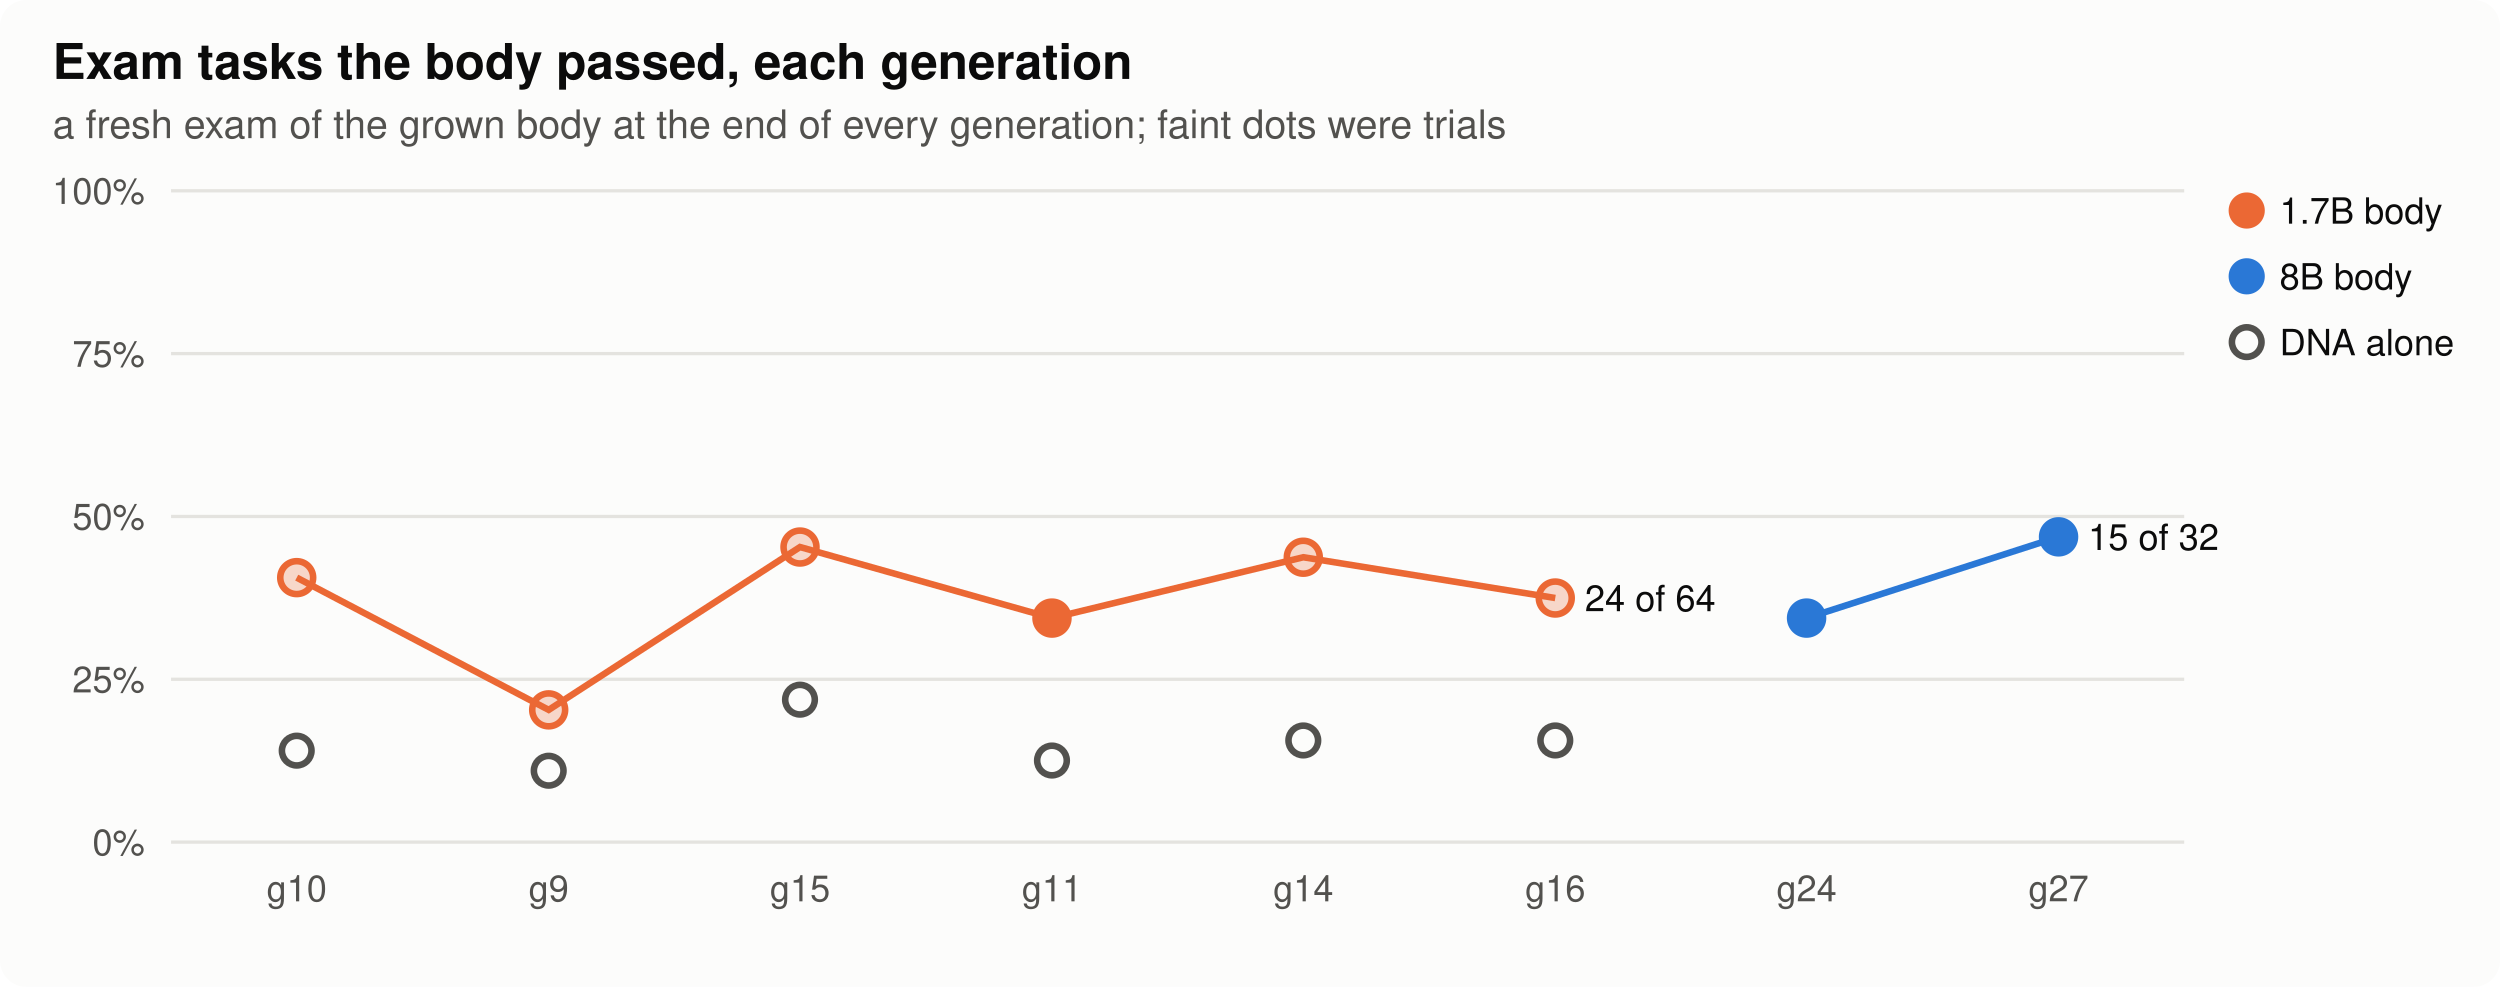
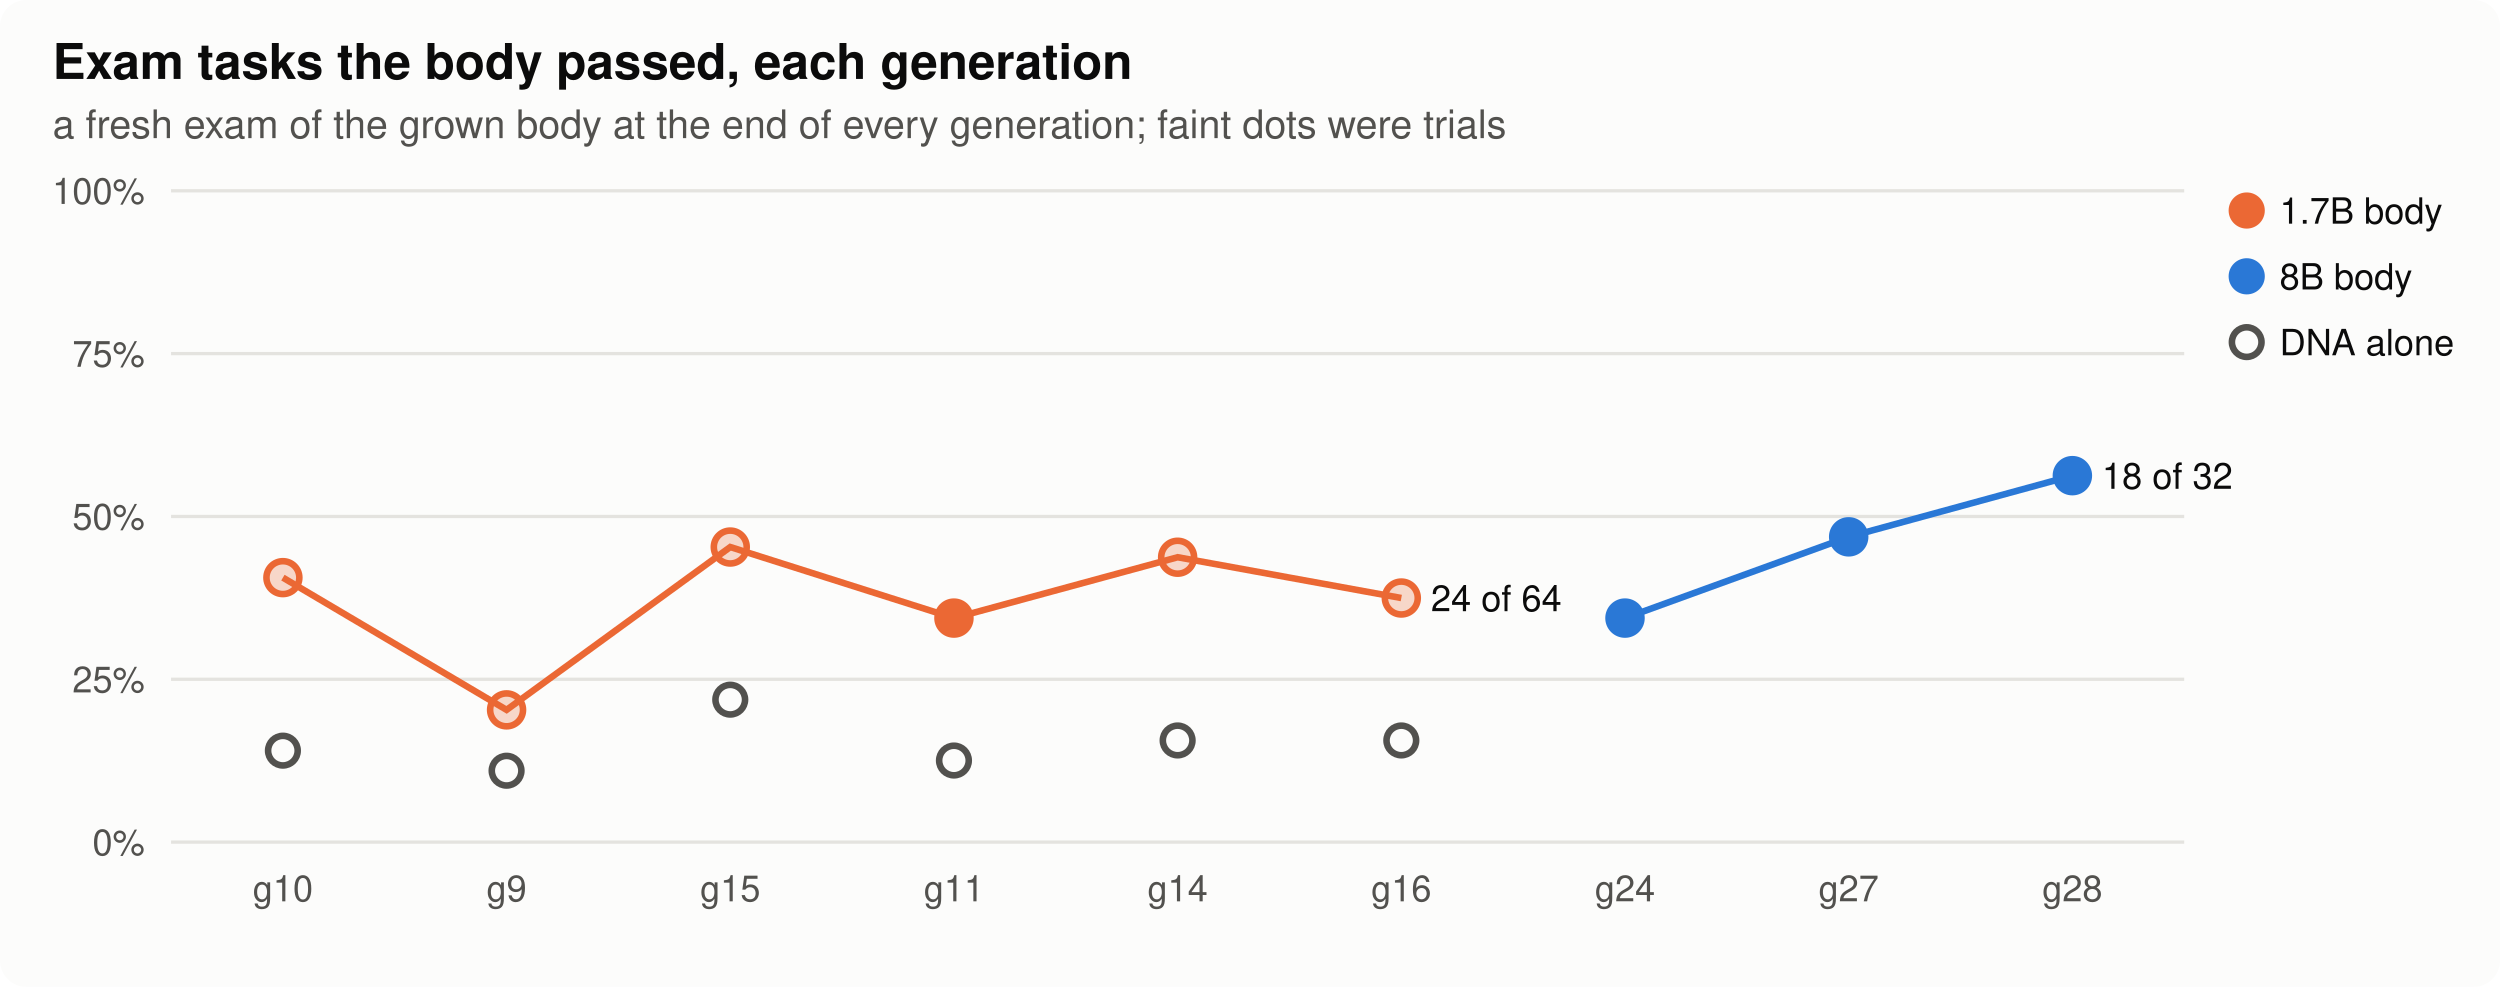
<svg xmlns="http://www.w3.org/2000/svg" width="760" height="300" viewBox="0 0 760 300" role="img" aria-label="Exam tasks the body passed, each generation">
  <style>
.bg{fill:#fcfcfb}.ink{fill:#0b0b0b}.ink2{fill:#52514e}.grid{stroke:#e4e3df}.axis{stroke:#b9b8b2}.dna{stroke:#52514e;fill:#fcfcfb}
.st17{fill:#eb6834;stroke:#eb6834}.lt17{stroke:#eb6834;fill:none}.st80{fill:#2a78d6;stroke:#2a78d6}.lt80{stroke:#2a78d6;fill:none}.h0{fill:#e8f1fc}.h1{fill:#cde2fb}.h2{fill:#9ec5f4}.h3{fill:#6da7ec}.h4{fill:#3987e5}.h5{fill:#256abf}.h6{fill:#184f95}
@media (prefers-color-scheme: dark){.bg{fill:#1a1a19}.ink{fill:#f0efec}.ink2{fill:#c3c2b7}.grid{stroke:#2c2c2a}.axis{stroke:#5a5955}.dna{stroke:#c3c2b7;fill:#1a1a19}.st17{fill:#d95926;stroke:#d95926}.lt17{stroke:#d95926;fill:none}.st80{fill:#3987e5;stroke:#3987e5}.lt80{stroke:#3987e5;fill:none}.h0{fill:#1f2a38}.h1{fill:#173a66}.h2{fill:#1c5cab}.h3{fill:#2a78d6}.h4{fill:#5598e7}.h5{fill:#86b6ef}.h6{fill:#b7d3f6}}
text{font-family:-apple-system,"Segoe UI",Helvetica,Arial,sans-serif}
</style>
  <rect class="bg" width="760" height="300" rx="8" />
  <text x="16.0" y="24.0" class="ink" font-size="15" text-anchor="start" font-weight="600">Exam tasks the body passed, each generation</text>
  <text x="16.0" y="42.0" class="ink2" font-size="12" text-anchor="start" font-weight="normal">a fresh exam of the grown body at the end of every generation; faint dots were trials</text>
  <line class="grid" x1="52" x2="664" y1="256.0" y2="256.0" stroke-width="1" />
  <text x="44.0" y="260.0" class="ink2" font-size="11" text-anchor="end" font-weight="normal">0%</text>
  <line class="grid" x1="52" x2="664" y1="206.5" y2="206.5" stroke-width="1" />
  <text x="44.0" y="210.5" class="ink2" font-size="11" text-anchor="end" font-weight="normal">25%</text>
  <line class="grid" x1="52" x2="664" y1="157.0" y2="157.0" stroke-width="1" />
  <text x="44.0" y="161.0" class="ink2" font-size="11" text-anchor="end" font-weight="normal">50%</text>
  <line class="grid" x1="52" x2="664" y1="107.5" y2="107.5" stroke-width="1" />
  <text x="44.0" y="111.5" class="ink2" font-size="11" text-anchor="end" font-weight="normal">75%</text>
  <line class="grid" x1="52" x2="664" y1="58.0" y2="58.0" stroke-width="1" />
  <text x="44.0" y="62.0" class="ink2" font-size="11" text-anchor="end" font-weight="normal">100%</text>
-   <text x="90.2" y="274.0" class="ink2" font-size="11" text-anchor="middle" font-weight="normal">g10</text>
-   <text x="166.8" y="274.0" class="ink2" font-size="11" text-anchor="middle" font-weight="normal">g9</text>
-   <text x="243.2" y="274.0" class="ink2" font-size="11" text-anchor="middle" font-weight="normal">g15</text>
-   <text x="319.8" y="274.0" class="ink2" font-size="11" text-anchor="middle" font-weight="normal">g11</text>
-   <text x="396.2" y="274.0" class="ink2" font-size="11" text-anchor="middle" font-weight="normal">g14</text>
-   <text x="472.8" y="274.0" class="ink2" font-size="11" text-anchor="middle" font-weight="normal">g16</text>
-   <text x="549.2" y="274.0" class="ink2" font-size="11" text-anchor="middle" font-weight="normal">g24</text>
-   <text x="625.8" y="274.0" class="ink2" font-size="11" text-anchor="middle" font-weight="normal">g27</text>
-   <circle class="dna" cx="90.2" cy="228.2" r="4.5" stroke-width="2" />
-   <circle class="dna" cx="166.8" cy="234.3" r="4.5" stroke-width="2" />
-   <circle class="dna" cx="243.2" cy="212.7" r="4.5" stroke-width="2" />
-   <circle class="dna" cx="319.8" cy="231.2" r="4.5" stroke-width="2" />
-   <circle class="dna" cx="396.2" cy="225.1" r="4.5" stroke-width="2" />
-   <circle class="dna" cx="472.8" cy="225.1" r="4.5" stroke-width="2" />
-   <polyline class="lt17" stroke-width="2" points="90.2,175.6 166.8,215.8 243.2,166.3 319.8,187.9 396.2,169.4 472.8,181.8" />
-   <circle class="st17" cx="90.2" cy="175.6" r="5" stroke-width="2" fill-opacity="0.25" />
-   <circle class="st17" cx="166.8" cy="215.8" r="5" stroke-width="2" fill-opacity="0.25" />
-   <circle class="st17" cx="243.2" cy="166.3" r="5" stroke-width="2" fill-opacity="0.25" />
-   <circle class="st17" cx="319.8" cy="187.9" r="5" stroke-width="2" />
-   <circle class="st17" cx="396.2" cy="169.4" r="5" stroke-width="2" fill-opacity="0.25" />
-   <circle class="st17" cx="472.8" cy="181.8" r="5" stroke-width="2" fill-opacity="0.25" />
-   <text x="481.8" y="185.8" class="ink" font-size="11" text-anchor="start" font-weight="normal">24 of 64</text>
-   <polyline class="lt80" stroke-width="2" points="549.2,187.9 625.8,163.2" />
-   <circle class="st80" cx="549.2" cy="187.9" r="5" stroke-width="2" />
-   <circle class="st80" cx="625.8" cy="163.2" r="5" stroke-width="2" />
-   <text x="634.8" y="167.2" class="ink" font-size="11" text-anchor="start" font-weight="normal">15 of 32</text>
+   <text x="86.0" y="274.0" class="ink2" font-size="11" text-anchor="middle" font-weight="normal">g10</text>
+   <text x="154.0" y="274.0" class="ink2" font-size="11" text-anchor="middle" font-weight="normal">g9</text>
+   <text x="222.0" y="274.0" class="ink2" font-size="11" text-anchor="middle" font-weight="normal">g15</text>
+   <text x="290.0" y="274.0" class="ink2" font-size="11" text-anchor="middle" font-weight="normal">g11</text>
+   <text x="358.0" y="274.0" class="ink2" font-size="11" text-anchor="middle" font-weight="normal">g14</text>
+   <text x="426.0" y="274.0" class="ink2" font-size="11" text-anchor="middle" font-weight="normal">g16</text>
+   <text x="494.0" y="274.0" class="ink2" font-size="11" text-anchor="middle" font-weight="normal">g24</text>
+   <text x="562.0" y="274.0" class="ink2" font-size="11" text-anchor="middle" font-weight="normal">g27</text>
+   <text x="630.0" y="274.0" class="ink2" font-size="11" text-anchor="middle" font-weight="normal">g28</text>
+   <circle class="dna" cx="86.0" cy="228.2" r="4.5" stroke-width="2" />
+   <circle class="dna" cx="154.0" cy="234.3" r="4.5" stroke-width="2" />
+   <circle class="dna" cx="222.0" cy="212.7" r="4.5" stroke-width="2" />
+   <circle class="dna" cx="290.0" cy="231.2" r="4.5" stroke-width="2" />
+   <circle class="dna" cx="358.0" cy="225.1" r="4.5" stroke-width="2" />
+   <circle class="dna" cx="426.0" cy="225.1" r="4.5" stroke-width="2" />
+   <polyline class="lt17" stroke-width="2" points="86.0,175.6 154.0,215.8 222.0,166.3 290.0,187.9 358.0,169.4 426.0,181.8" />
+   <circle class="st17" cx="86.0" cy="175.6" r="5" stroke-width="2" fill-opacity="0.25" />
+   <circle class="st17" cx="154.0" cy="215.8" r="5" stroke-width="2" fill-opacity="0.25" />
+   <circle class="st17" cx="222.0" cy="166.3" r="5" stroke-width="2" fill-opacity="0.25" />
+   <circle class="st17" cx="290.0" cy="187.9" r="5" stroke-width="2" />
+   <circle class="st17" cx="358.0" cy="169.4" r="5" stroke-width="2" fill-opacity="0.25" />
+   <circle class="st17" cx="426.0" cy="181.8" r="5" stroke-width="2" fill-opacity="0.25" />
+   <text x="435.0" y="185.8" class="ink" font-size="11" text-anchor="start" font-weight="normal">24 of 64</text>
+   <polyline class="lt80" stroke-width="2" points="494.0,187.9 562.0,163.2 630.0,144.6" />
+   <circle class="st80" cx="494.0" cy="187.9" r="5" stroke-width="2" />
+   <circle class="st80" cx="562.0" cy="163.2" r="5" stroke-width="2" />
+   <circle class="st80" cx="630.0" cy="144.6" r="5" stroke-width="2" />
+   <text x="639.0" y="148.6" class="ink" font-size="11" text-anchor="start" font-weight="normal">18 of 32</text>
  <circle class="st17" cx="683" cy="64" r="5" />
  <text x="693.0" y="68.0" class="ink" font-size="11" text-anchor="start" font-weight="normal">1.7B body</text>
  <circle class="st80" cx="683" cy="84" r="5" />
  <text x="693.0" y="88.0" class="ink" font-size="11" text-anchor="start" font-weight="normal">8B body</text>
  <circle class="dna" cx="683" cy="104" r="4.5" stroke-width="2" />
  <text x="693.0" y="108.0" class="ink" font-size="11" text-anchor="start" font-weight="normal">DNA alone</text>
</svg>
